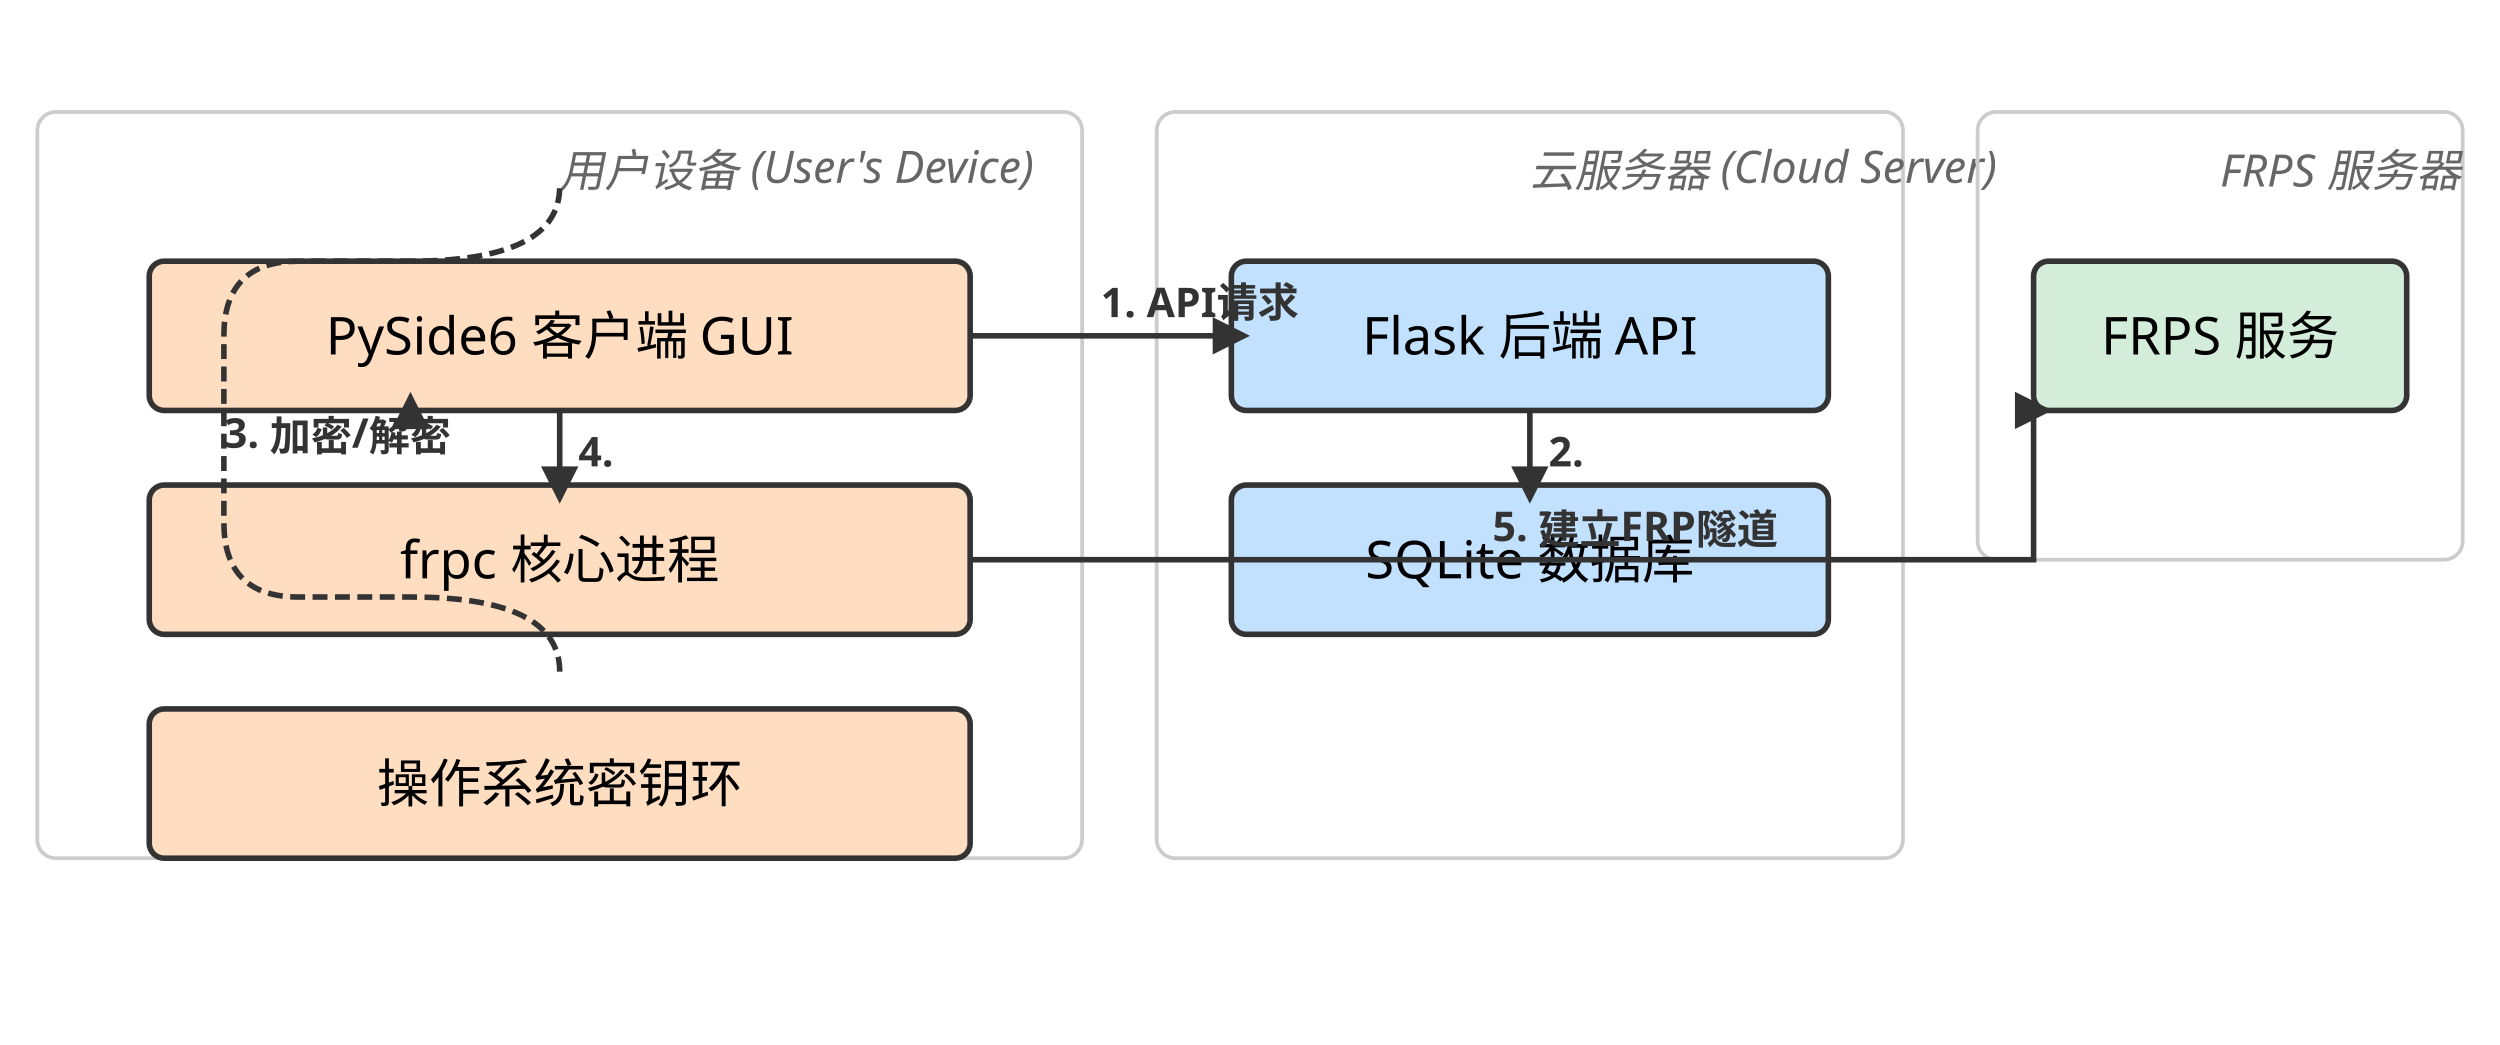
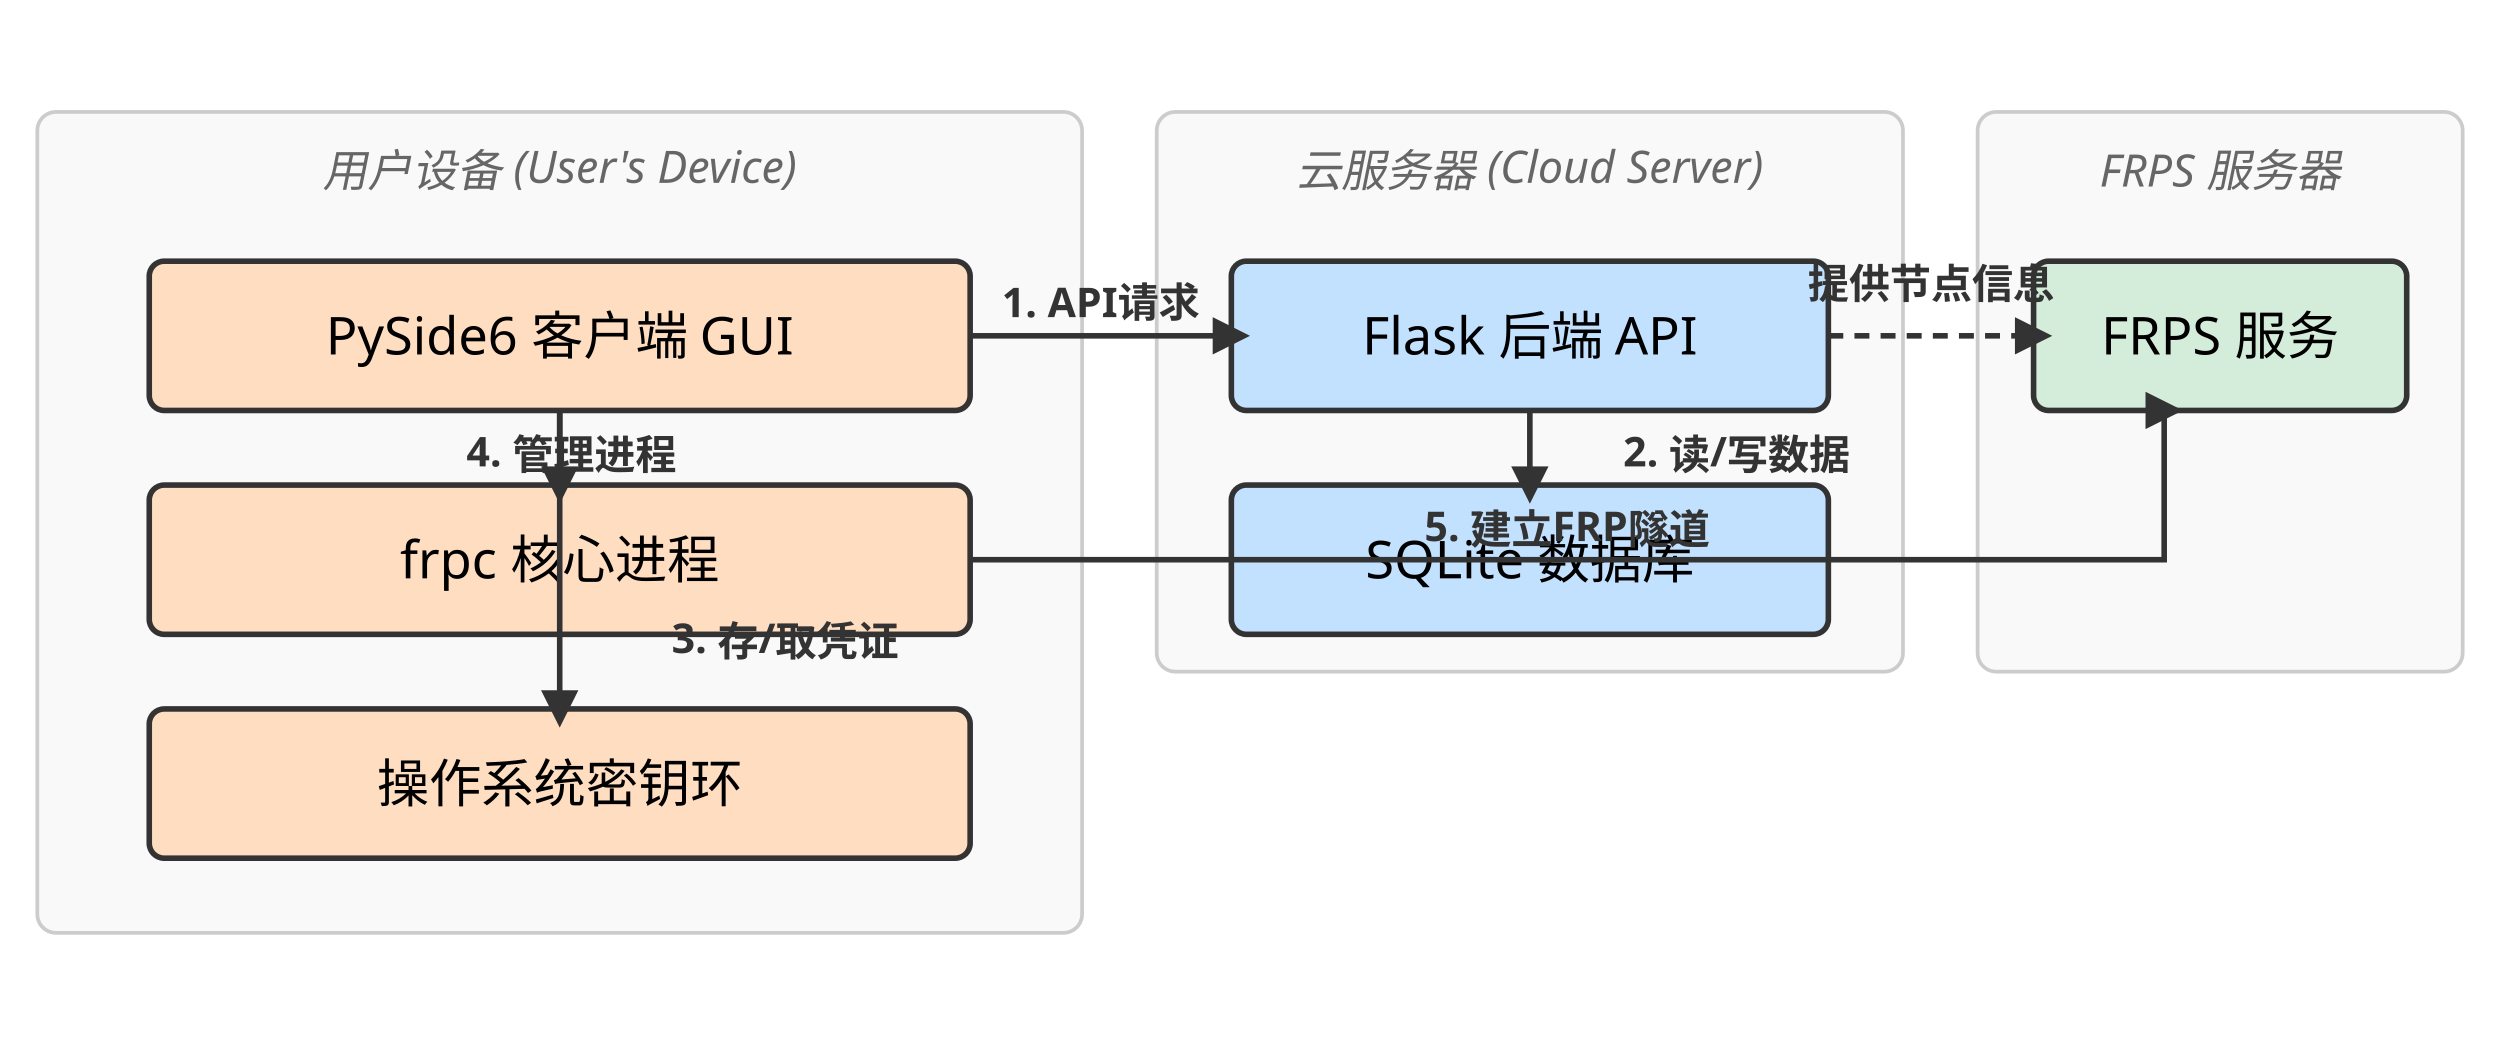
<svg xmlns="http://www.w3.org/2000/svg" width="670" height="280" font-family="sans-serif" font-size="14px">
  <style>
-     .title { font-size: 16px; font-weight: bold; text-anchor: middle; }
-     .group-box { fill: none; stroke: #ccc; stroke-width: 1; rx: 5; ry: 5; }
+     .group-box { fill: #f9f9f9; stroke: #ccc; stroke-width: 1; rx: 5; ry: 5; }
    .group-label { font-size: 12px; font-style: italic; fill: #666; }
    .node-rect { stroke-width: 1.5; rx: 4; ry: 4; }
    .user-device-node { fill: #FFDDC1; stroke: #333; }
    .cloud-node { fill: #C1E1FF; stroke: #333; }
    .frps-node { fill: #D4EDDA; stroke: #333; }
    .arrow-line { stroke: #333; stroke-width: 1.5; fill: none; }
    .arrow-head { fill: #333; }
    .arrow-label { font-size: 11px; fill: #333; font-weight: bold; }
+     .logical-link { stroke-dasharray: 4, 3; }
  </style>
-   <rect x="10" y="30" width="280" height="200" class="group-box" />
-   <text x="150" y="50" class="group-label">用户设备 (User's Device)</text>
-   <rect x="310" y="30" width="200" height="200" class="group-box" />
-   <text x="410" y="50" class="group-label">云服务器 (Cloud Server)</text>
-   <rect x="530" y="30" width="130" height="120" class="group-box" />
-   <text x="595" y="50" class="group-label">FRPS 服务器</text>
+   <rect x="10" y="30" width="280" height="220" class="group-box" />
+   <text x="150" y="50" class="group-label" text-anchor="middle">用户设备 (User's Device)</text>
+   <rect x="310" y="30" width="200" height="150" class="group-box" />
+   <text x="410" y="50" class="group-label" text-anchor="middle">云服务器 (Cloud Server)</text>
+   <rect x="530" y="30" width="130" height="150" class="group-box" />
+   <text x="595" y="50" class="group-label" text-anchor="middle">FRPS 服务器</text>
  <rect x="40" y="70" width="220" height="40" class="node-rect user-device-node" />
  <text x="150" y="95" text-anchor="middle">PySide6 客户端 GUI</text>
  <rect x="40" y="130" width="220" height="40" class="node-rect user-device-node" />
  <text x="150" y="155" text-anchor="middle">frpc 核心进程</text>
  <rect x="40" y="190" width="220" height="40" class="node-rect user-device-node" />
  <text x="150" y="215" text-anchor="middle">操作系统密钥环</text>
  <rect x="330" y="70" width="160" height="40" class="node-rect cloud-node" />
  <text x="410" y="95" text-anchor="middle">Flask 后端 API</text>
  <rect x="330" y="130" width="160" height="40" class="node-rect cloud-node" />
  <text x="410" y="155" text-anchor="middle">SQLite 数据库</text>
  <rect x="545" y="70" width="100" height="40" class="node-rect frps-node" />
  <text x="595" y="95" text-anchor="middle">FRPS 服务</text>
  <path d="M 260 90 L 330 90" class="arrow-line" />
  <polygon points="325,85 335,90 325,95" class="arrow-head" />
-   <text x="295" y="85" class="arrow-label">1. API请求</text>
+   <text x="295" y="85" class="arrow-label" text-anchor="middle">1. API请求</text>
  <path d="M 410 110 L 410 130" class="arrow-line" />
  <polygon points="405,125 410,135 415,125" class="arrow-head" />
-   <text x="415" y="125" class="arrow-label">2.</text>
-   <path d="M 150 180 q 0 -20 -40 -20 l -30 0 q -20 0 -20 -20 l 0 -50 q 0 -20 20 -20 l 30 0 q 40 0 40 -20" stroke-dasharray="4,2" class="arrow-line" />
-   <polygon points="115,115 110,105 105,115" class="arrow-head" />
-   <text x="60" y="120" class="arrow-label">3. 加密/解密</text>
+   <text x="435" y="125" class="arrow-label">2. 读/写数据</text>
+   <path d="M 150 110 L 150 190" class="arrow-line" />
+   <polygon points="145,185 150,195 155,185" class="arrow-head" />
+   <text x="180" y="175" class="arrow-label">3. 存/取凭证</text>
  <path d="M 150 110 L 150 130" class="arrow-line" />
  <polygon points="145,125 150,135 155,125" class="arrow-head" />
-   <text x="155" y="125" class="arrow-label">4.</text>
-   <path d="M 260 150 L 545 150 L 545 110" class="arrow-line" />
-   <polygon points="540,115 550,110 540,105" class="arrow-head" />
-   <text x="400" y="145" class="arrow-label">5. 建立FRP隧道</text>
+   <text x="125" y="125" class="arrow-label">4. 管理进程</text>
+   <path d="M 260 150 L 580 150 L 580 110" class="arrow-line" />
+   <polygon points="575,115 585,110 575,105" class="arrow-head" />
+   <text x="420" y="145" class="arrow-label" text-anchor="middle">5. 建立FRP隧道</text>
+   <path d="M 490 90 L 545 90" class="arrow-line logical-link" />
+   <polygon points="540,85 550,90 540,95" class="arrow-head" />
+   <text x="517.5" y="80" class="arrow-label" text-anchor="middle">提供节点信息</text>
</svg>
